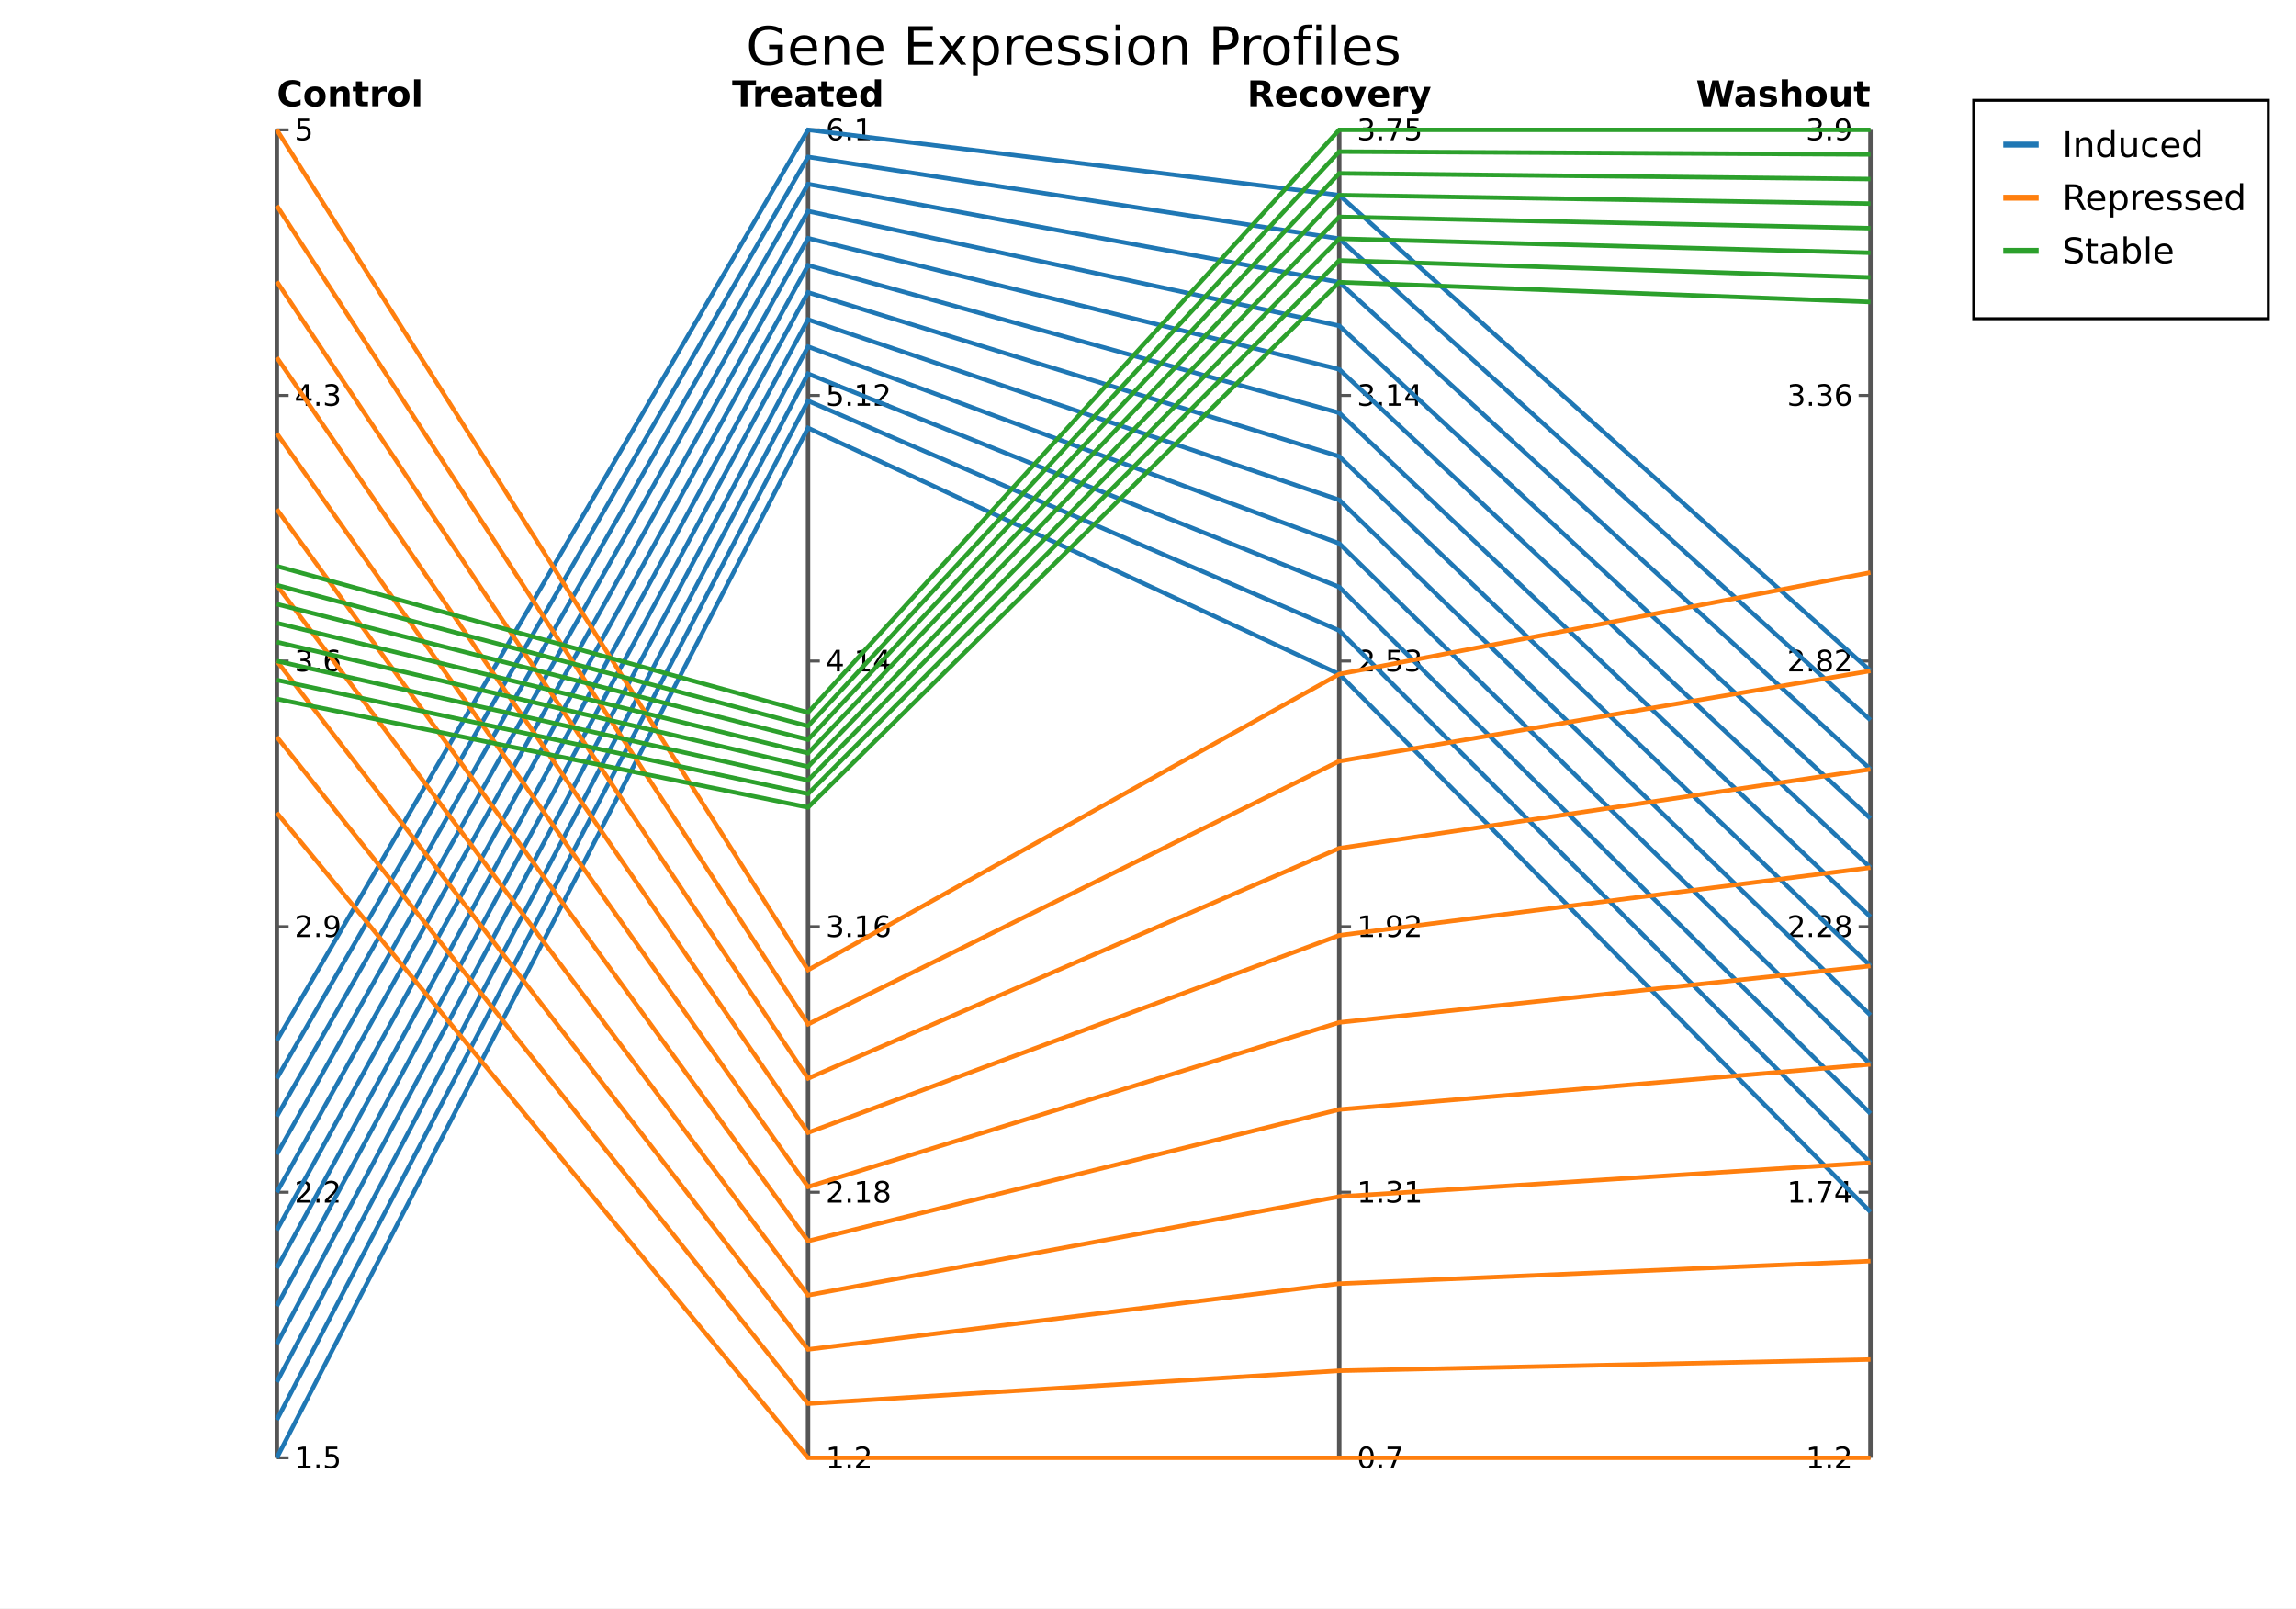
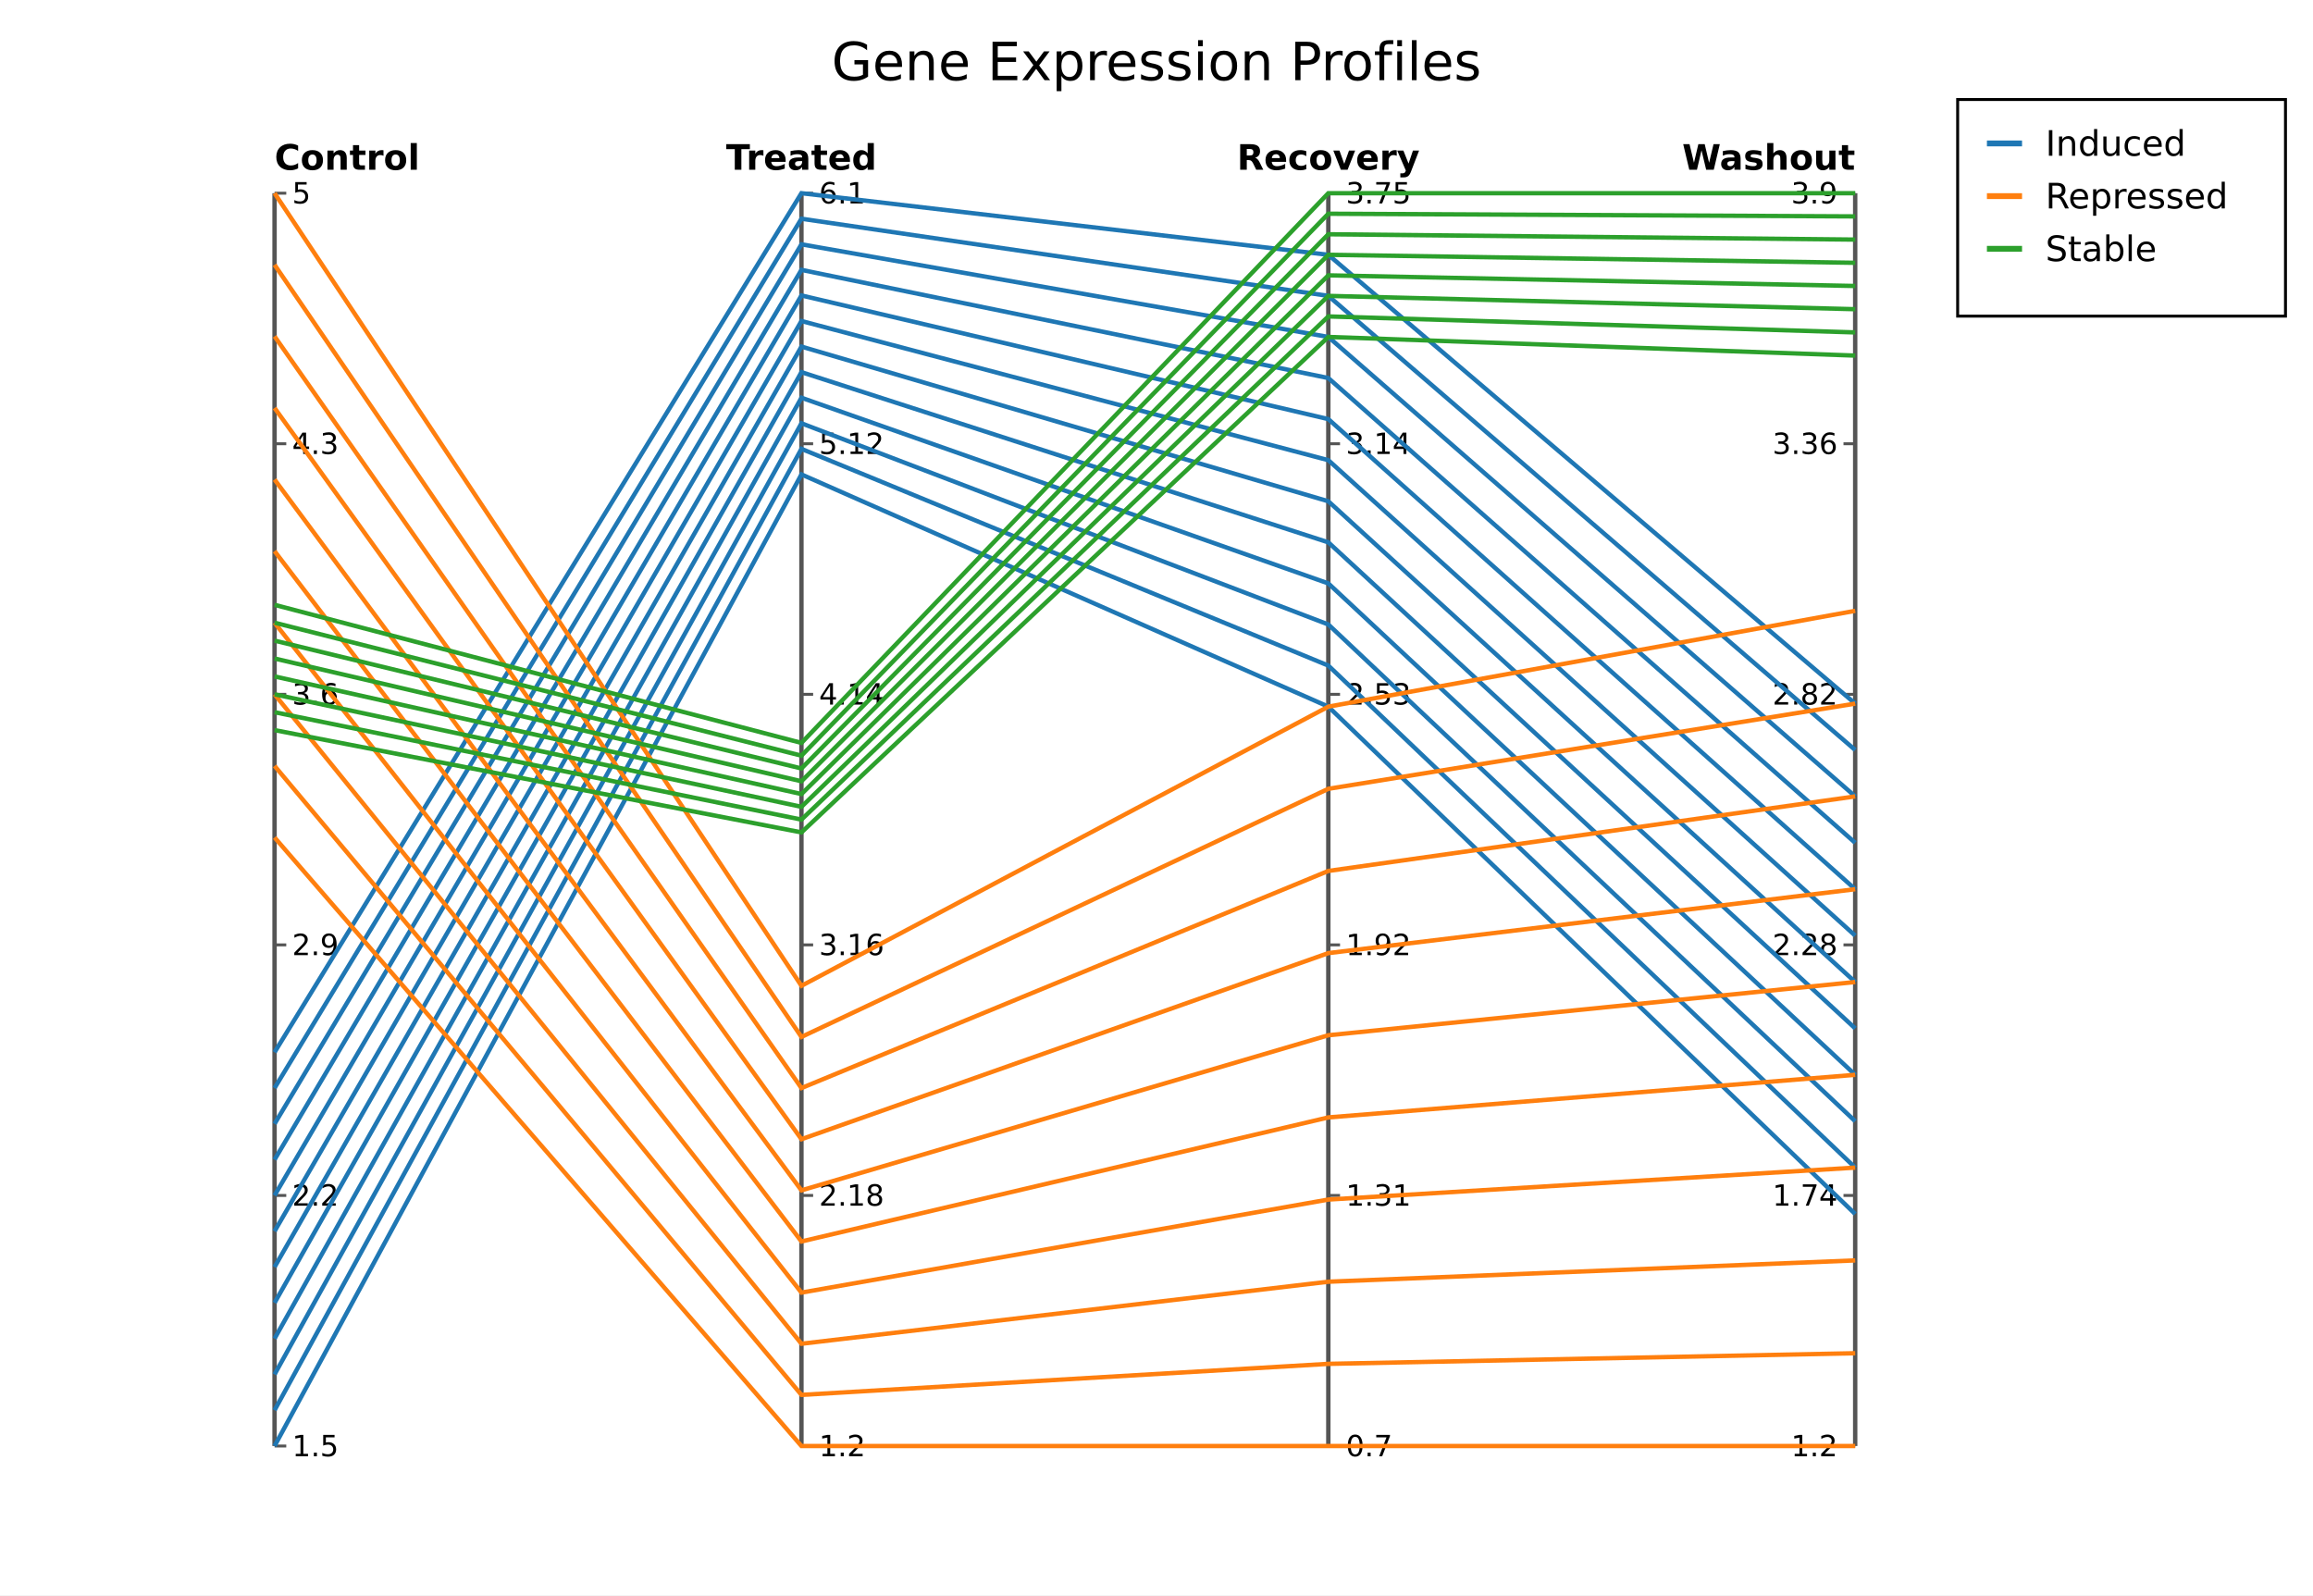
- <svg xmlns="http://www.w3.org/2000/svg" width="778" height="545" font-family="DejaVu Sans, Liberation Sans, Arial, sans-serif" fill="black">
+ <svg xmlns="http://www.w3.org/2000/svg" width="790.2" height="545" font-family="DejaVu Sans, Liberation Sans, Arial, sans-serif" fill="black">
  <rect width="100%" height="100%" fill="white" />
-   <text x="363.8" y="22" font-size="18" text-anchor="middle">Gene Expression Profiles</text>
-   <line x1="93.8" y1="44" x2="93.8" y2="494" stroke="#555555" stroke-width="1.5" />
-   <line x1="273.8" y1="44" x2="273.8" y2="494" stroke="#555555" stroke-width="1.5" />
-   <line x1="453.8" y1="44" x2="453.8" y2="494" stroke="#555555" stroke-width="1.5" />
-   <line x1="633.8" y1="44" x2="633.8" y2="494" stroke="#555555" stroke-width="1.5" />
-   <text x="93.8" y="36" font-size="12" text-anchor="start" font-weight="bold">Control</text>
-   <text x="273.8" y="36" font-size="12" text-anchor="middle" font-weight="bold">Treated</text>
-   <text x="453.8" y="36" font-size="12" text-anchor="middle" font-weight="bold">Recovery</text>
-   <text x="633.8" y="36" font-size="12" text-anchor="end" font-weight="bold">Washout</text>
+   <text x="395.1" y="27.4" font-size="18" text-anchor="middle">Gene Expression Profiles</text>
+   <line x1="93.8" y1="66" x2="93.8" y2="494" stroke="#555555" stroke-width="1.5" />
+   <line x1="273.8" y1="66" x2="273.8" y2="494" stroke="#555555" stroke-width="1.5" />
+   <line x1="453.8" y1="66" x2="453.8" y2="494" stroke="#555555" stroke-width="1.5" />
+   <line x1="633.8" y1="66" x2="633.8" y2="494" stroke="#555555" stroke-width="1.5" />
+   <text x="93.8" y="58" font-size="12" text-anchor="start" font-weight="bold">Control</text>
+   <text x="273.8" y="58" font-size="12" text-anchor="middle" font-weight="bold">Treated</text>
+   <text x="453.8" y="58" font-size="12" text-anchor="middle" font-weight="bold">Recovery</text>
+   <text x="633.8" y="58" font-size="12" text-anchor="end" font-weight="bold">Washout</text>
  <line x1="93.8" y1="494" x2="97.8" y2="494" stroke="#555555" stroke-width="1" />
  <text x="99.8" y="497.5" font-size="10" text-anchor="start">1.5</text>
-   <line x1="93.8" y1="404" x2="97.8" y2="404" stroke="#555555" stroke-width="1" />
-   <text x="99.8" y="407.5" font-size="10" text-anchor="start">2.2</text>
-   <line x1="93.8" y1="314" x2="97.8" y2="314" stroke="#555555" stroke-width="1" />
-   <text x="99.8" y="317.5" font-size="10" text-anchor="start">2.9</text>
-   <line x1="93.8" y1="224" x2="97.8" y2="224" stroke="#555555" stroke-width="1" />
-   <text x="99.8" y="227.5" font-size="10" text-anchor="start">3.6</text>
-   <line x1="93.8" y1="134" x2="97.8" y2="134" stroke="#555555" stroke-width="1" />
-   <text x="99.8" y="137.5" font-size="10" text-anchor="start">4.3</text>
-   <line x1="93.8" y1="44" x2="97.8" y2="44" stroke="#555555" stroke-width="1" />
-   <text x="99.8" y="47.5" font-size="10" text-anchor="start">5</text>
+   <line x1="93.8" y1="408.4" x2="97.8" y2="408.4" stroke="#555555" stroke-width="1" />
+   <text x="99.8" y="411.9" font-size="10" text-anchor="start">2.2</text>
+   <line x1="93.8" y1="322.8" x2="97.8" y2="322.8" stroke="#555555" stroke-width="1" />
+   <text x="99.8" y="326.3" font-size="10" text-anchor="start">2.9</text>
+   <line x1="93.8" y1="237.2" x2="97.8" y2="237.2" stroke="#555555" stroke-width="1" />
+   <text x="99.8" y="240.7" font-size="10" text-anchor="start">3.6</text>
+   <line x1="93.8" y1="151.6" x2="97.8" y2="151.6" stroke="#555555" stroke-width="1" />
+   <text x="99.8" y="155.1" font-size="10" text-anchor="start">4.3</text>
+   <line x1="93.8" y1="66" x2="97.8" y2="66" stroke="#555555" stroke-width="1" />
+   <text x="99.8" y="69.5" font-size="10" text-anchor="start">5</text>
  <line x1="273.8" y1="494" x2="277.8" y2="494" stroke="#555555" stroke-width="1" />
  <text x="279.8" y="497.5" font-size="10" text-anchor="start">1.2</text>
-   <line x1="273.8" y1="404" x2="277.8" y2="404" stroke="#555555" stroke-width="1" />
-   <text x="279.8" y="407.5" font-size="10" text-anchor="start">2.18</text>
-   <line x1="273.8" y1="314" x2="277.8" y2="314" stroke="#555555" stroke-width="1" />
-   <text x="279.8" y="317.5" font-size="10" text-anchor="start">3.16</text>
-   <line x1="273.8" y1="224" x2="277.8" y2="224" stroke="#555555" stroke-width="1" />
-   <text x="279.8" y="227.5" font-size="10" text-anchor="start">4.14</text>
-   <line x1="273.8" y1="134" x2="277.8" y2="134" stroke="#555555" stroke-width="1" />
-   <text x="279.8" y="137.5" font-size="10" text-anchor="start">5.12</text>
-   <line x1="273.8" y1="44" x2="277.8" y2="44" stroke="#555555" stroke-width="1" />
-   <text x="279.8" y="47.5" font-size="10" text-anchor="start">6.1</text>
+   <line x1="273.8" y1="408.4" x2="277.8" y2="408.4" stroke="#555555" stroke-width="1" />
+   <text x="279.8" y="411.9" font-size="10" text-anchor="start">2.18</text>
+   <line x1="273.8" y1="322.8" x2="277.8" y2="322.8" stroke="#555555" stroke-width="1" />
+   <text x="279.8" y="326.3" font-size="10" text-anchor="start">3.16</text>
+   <line x1="273.8" y1="237.2" x2="277.8" y2="237.2" stroke="#555555" stroke-width="1" />
+   <text x="279.8" y="240.7" font-size="10" text-anchor="start">4.14</text>
+   <line x1="273.8" y1="151.6" x2="277.8" y2="151.6" stroke="#555555" stroke-width="1" />
+   <text x="279.8" y="155.1" font-size="10" text-anchor="start">5.12</text>
+   <line x1="273.8" y1="66" x2="277.8" y2="66" stroke="#555555" stroke-width="1" />
+   <text x="279.8" y="69.5" font-size="10" text-anchor="start">6.1</text>
  <line x1="453.8" y1="494" x2="457.8" y2="494" stroke="#555555" stroke-width="1" />
  <text x="459.8" y="497.5" font-size="10" text-anchor="start">0.7</text>
-   <line x1="453.8" y1="404" x2="457.8" y2="404" stroke="#555555" stroke-width="1" />
-   <text x="459.8" y="407.5" font-size="10" text-anchor="start">1.31</text>
-   <line x1="453.8" y1="314" x2="457.8" y2="314" stroke="#555555" stroke-width="1" />
-   <text x="459.8" y="317.5" font-size="10" text-anchor="start">1.92</text>
-   <line x1="453.8" y1="224" x2="457.8" y2="224" stroke="#555555" stroke-width="1" />
-   <text x="459.8" y="227.5" font-size="10" text-anchor="start">2.53</text>
-   <line x1="453.8" y1="134" x2="457.8" y2="134" stroke="#555555" stroke-width="1" />
-   <text x="459.8" y="137.5" font-size="10" text-anchor="start">3.14</text>
-   <line x1="453.8" y1="44" x2="457.8" y2="44" stroke="#555555" stroke-width="1" />
-   <text x="459.8" y="47.5" font-size="10" text-anchor="start">3.75</text>
+   <line x1="453.8" y1="408.4" x2="457.8" y2="408.4" stroke="#555555" stroke-width="1" />
+   <text x="459.8" y="411.9" font-size="10" text-anchor="start">1.31</text>
+   <line x1="453.8" y1="322.8" x2="457.8" y2="322.8" stroke="#555555" stroke-width="1" />
+   <text x="459.8" y="326.3" font-size="10" text-anchor="start">1.92</text>
+   <line x1="453.8" y1="237.2" x2="457.8" y2="237.2" stroke="#555555" stroke-width="1" />
+   <text x="459.8" y="240.7" font-size="10" text-anchor="start">2.53</text>
+   <line x1="453.8" y1="151.6" x2="457.8" y2="151.6" stroke="#555555" stroke-width="1" />
+   <text x="459.8" y="155.1" font-size="10" text-anchor="start">3.14</text>
+   <line x1="453.8" y1="66" x2="457.8" y2="66" stroke="#555555" stroke-width="1" />
+   <text x="459.8" y="69.5" font-size="10" text-anchor="start">3.75</text>
  <line x1="633.8" y1="494" x2="629.8" y2="494" stroke="#555555" stroke-width="1" />
  <text x="627.8" y="497.5" font-size="10" text-anchor="end">1.2</text>
-   <line x1="633.8" y1="404" x2="629.8" y2="404" stroke="#555555" stroke-width="1" />
-   <text x="627.8" y="407.5" font-size="10" text-anchor="end">1.74</text>
-   <line x1="633.8" y1="314" x2="629.8" y2="314" stroke="#555555" stroke-width="1" />
-   <text x="627.8" y="317.5" font-size="10" text-anchor="end">2.28</text>
-   <line x1="633.8" y1="224" x2="629.8" y2="224" stroke="#555555" stroke-width="1" />
-   <text x="627.8" y="227.5" font-size="10" text-anchor="end">2.82</text>
-   <line x1="633.8" y1="134" x2="629.8" y2="134" stroke="#555555" stroke-width="1" />
-   <text x="627.8" y="137.5" font-size="10" text-anchor="end">3.36</text>
-   <line x1="633.8" y1="44" x2="629.8" y2="44" stroke="#555555" stroke-width="1" />
-   <text x="627.8" y="47.5" font-size="10" text-anchor="end">3.9</text>
-   <path d="M 93.80,494.00 L 273.80,145.02 L 453.80,228.43 L 633.80,410.67" stroke="#1f77b4" stroke-width="1.5" fill="none" fill-opacity="0.5" />
-   <path d="M 93.80,481.14 L 273.80,135.84 L 453.80,213.67 L 633.80,394.00" stroke="#1f77b4" stroke-width="1.5" fill="none" fill-opacity="0.5" />
-   <path d="M 93.80,468.29 L 273.80,126.65 L 453.80,198.92 L 633.80,377.33" stroke="#1f77b4" stroke-width="1.5" fill="none" fill-opacity="0.5" />
-   <path d="M 93.80,455.43 L 273.80,117.47 L 453.80,184.16 L 633.80,360.67" stroke="#1f77b4" stroke-width="1.5" fill="none" fill-opacity="0.5" />
-   <path d="M 93.80,442.57 L 273.80,108.29 L 453.80,169.41 L 633.80,344.00" stroke="#1f77b4" stroke-width="1.5" fill="none" fill-opacity="0.5" />
-   <path d="M 93.80,429.71 L 273.80,99.10 L 453.80,154.66 L 633.80,327.33" stroke="#1f77b4" stroke-width="1.5" fill="none" fill-opacity="0.5" />
-   <path d="M 93.80,416.86 L 273.80,89.92 L 453.80,139.90 L 633.80,310.67" stroke="#1f77b4" stroke-width="1.5" fill="none" fill-opacity="0.5" />
-   <path d="M 93.80,404.00 L 273.80,80.73 L 453.80,125.15 L 633.80,294.00" stroke="#1f77b4" stroke-width="1.5" fill="none" fill-opacity="0.5" />
-   <path d="M 93.80,391.14 L 273.80,71.55 L 453.80,110.39 L 633.80,277.33" stroke="#1f77b4" stroke-width="1.5" fill="none" fill-opacity="0.5" />
-   <path d="M 93.80,378.29 L 273.80,62.37 L 453.80,95.64 L 633.80,260.67" stroke="#1f77b4" stroke-width="1.5" fill="none" fill-opacity="0.5" />
-   <path d="M 93.80,365.43 L 273.80,53.18 L 453.80,80.89 L 633.80,244.00" stroke="#1f77b4" stroke-width="1.5" fill="none" fill-opacity="0.5" />
-   <path d="M 93.80,352.57 L 273.80,44.00 L 453.80,66.13 L 633.80,227.33" stroke="#1f77b4" stroke-width="1.5" fill="none" fill-opacity="0.5" />
-   <path d="M 93.80,44.00 L 273.80,328.69 L 453.80,228.43 L 633.80,194.00" stroke="#ff7f0e" stroke-width="1.5" fill="none" fill-opacity="0.5" />
-   <path d="M 93.80,69.71 L 273.80,347.06 L 453.80,257.93 L 633.80,227.33" stroke="#ff7f0e" stroke-width="1.5" fill="none" fill-opacity="0.5" />
-   <path d="M 93.80,95.43 L 273.80,365.43 L 453.80,287.44 L 633.80,260.67" stroke="#ff7f0e" stroke-width="1.5" fill="none" fill-opacity="0.5" />
-   <path d="M 93.80,121.14 L 273.80,383.80 L 453.80,316.95 L 633.80,294.00" stroke="#ff7f0e" stroke-width="1.5" fill="none" fill-opacity="0.5" />
-   <path d="M 93.80,146.86 L 273.80,402.16 L 453.80,346.46 L 633.80,327.33" stroke="#ff7f0e" stroke-width="1.5" fill="none" fill-opacity="0.5" />
-   <path d="M 93.80,172.57 L 273.80,420.53 L 453.80,375.97 L 633.80,360.67" stroke="#ff7f0e" stroke-width="1.5" fill="none" fill-opacity="0.5" />
-   <path d="M 93.80,198.29 L 273.80,438.90 L 453.80,405.48 L 633.80,394.00" stroke="#ff7f0e" stroke-width="1.5" fill="none" fill-opacity="0.5" />
-   <path d="M 93.80,224.00 L 273.80,457.27 L 453.80,434.98 L 633.80,427.33" stroke="#ff7f0e" stroke-width="1.5" fill="none" fill-opacity="0.5" />
-   <path d="M 93.80,249.71 L 273.80,475.63 L 453.80,464.49 L 633.80,460.67" stroke="#ff7f0e" stroke-width="1.5" fill="none" fill-opacity="0.5" />
-   <path d="M 93.80,275.43 L 273.80,494.00 L 453.80,494.00 L 633.80,494.00" stroke="#ff7f0e" stroke-width="1.5" fill="none" fill-opacity="0.5" />
-   <path d="M 93.80,236.86 L 273.80,273.59 L 453.80,95.64 L 633.80,102.33" stroke="#2ca02c" stroke-width="1.5" fill="none" fill-opacity="0.5" />
-   <path d="M 93.80,230.43 L 273.80,269.00 L 453.80,88.26 L 633.80,94.00" stroke="#2ca02c" stroke-width="1.5" fill="none" fill-opacity="0.5" />
-   <path d="M 93.80,224.00 L 273.80,264.41 L 453.80,80.89 L 633.80,85.67" stroke="#2ca02c" stroke-width="1.5" fill="none" fill-opacity="0.5" />
-   <path d="M 93.80,217.57 L 273.80,259.82 L 453.80,73.51 L 633.80,77.33" stroke="#2ca02c" stroke-width="1.5" fill="none" fill-opacity="0.5" />
-   <path d="M 93.80,211.14 L 273.80,255.22 L 453.80,66.13 L 633.80,69.00" stroke="#2ca02c" stroke-width="1.5" fill="none" fill-opacity="0.5" />
-   <path d="M 93.80,204.71 L 273.80,250.63 L 453.80,58.75 L 633.80,60.67" stroke="#2ca02c" stroke-width="1.5" fill="none" fill-opacity="0.5" />
-   <path d="M 93.80,198.29 L 273.80,246.04 L 453.80,51.38 L 633.80,52.33" stroke="#2ca02c" stroke-width="1.5" fill="none" fill-opacity="0.5" />
-   <path d="M 93.80,191.86 L 273.80,241.45 L 453.80,44.00 L 633.80,44.00" stroke="#2ca02c" stroke-width="1.5" fill="none" fill-opacity="0.5" />
-   <rect x="668.8" y="34" width="99.8" height="74" fill="#ffffff" />
-   <rect x="668.8" y="34" width="99.8" height="74" fill="none" stroke="#000000" stroke-width="1" />
+   <line x1="633.8" y1="408.4" x2="629.8" y2="408.4" stroke="#555555" stroke-width="1" />
+   <text x="627.8" y="411.9" font-size="10" text-anchor="end">1.74</text>
+   <line x1="633.8" y1="322.8" x2="629.8" y2="322.8" stroke="#555555" stroke-width="1" />
+   <text x="627.8" y="326.3" font-size="10" text-anchor="end">2.28</text>
+   <line x1="633.8" y1="237.2" x2="629.8" y2="237.2" stroke="#555555" stroke-width="1" />
+   <text x="627.8" y="240.7" font-size="10" text-anchor="end">2.82</text>
+   <line x1="633.8" y1="151.6" x2="629.8" y2="151.6" stroke="#555555" stroke-width="1" />
+   <text x="627.8" y="155.1" font-size="10" text-anchor="end">3.36</text>
+   <line x1="633.8" y1="66" x2="629.8" y2="66" stroke="#555555" stroke-width="1" />
+   <text x="627.8" y="69.5" font-size="10" text-anchor="end">3.9</text>
+   <path d="M 93.80,494.00 L 273.80,162.08 L 453.80,241.41 L 633.80,414.74" stroke="#1f77b4" stroke-width="1.5" fill="none" fill-opacity="0.5" />
+   <path d="M 93.80,481.77 L 273.80,153.35 L 453.80,227.38 L 633.80,398.89" stroke="#1f77b4" stroke-width="1.5" fill="none" fill-opacity="0.5" />
+   <path d="M 93.80,469.54 L 273.80,144.61 L 453.80,213.34 L 633.80,383.04" stroke="#1f77b4" stroke-width="1.5" fill="none" fill-opacity="0.5" />
+   <path d="M 93.80,457.31 L 273.80,135.88 L 453.80,199.31 L 633.80,367.19" stroke="#1f77b4" stroke-width="1.5" fill="none" fill-opacity="0.5" />
+   <path d="M 93.80,445.09 L 273.80,127.14 L 453.80,185.28 L 633.80,351.33" stroke="#1f77b4" stroke-width="1.5" fill="none" fill-opacity="0.5" />
+   <path d="M 93.80,432.86 L 273.80,118.41 L 453.80,171.25 L 633.80,335.48" stroke="#1f77b4" stroke-width="1.5" fill="none" fill-opacity="0.5" />
+   <path d="M 93.80,420.63 L 273.80,109.67 L 453.80,157.21 L 633.80,319.63" stroke="#1f77b4" stroke-width="1.5" fill="none" fill-opacity="0.5" />
+   <path d="M 93.80,408.40 L 273.80,100.94 L 453.80,143.18 L 633.80,303.78" stroke="#1f77b4" stroke-width="1.5" fill="none" fill-opacity="0.5" />
+   <path d="M 93.80,396.17 L 273.80,92.20 L 453.80,129.15 L 633.80,287.93" stroke="#1f77b4" stroke-width="1.5" fill="none" fill-opacity="0.5" />
+   <path d="M 93.80,383.94 L 273.80,83.47 L 453.80,115.11 L 633.80,272.07" stroke="#1f77b4" stroke-width="1.5" fill="none" fill-opacity="0.5" />
+   <path d="M 93.80,371.71 L 273.80,74.73 L 453.80,101.08 L 633.80,256.22" stroke="#1f77b4" stroke-width="1.5" fill="none" fill-opacity="0.5" />
+   <path d="M 93.80,359.49 L 273.80,66.00 L 453.80,87.05 L 633.80,240.37" stroke="#1f77b4" stroke-width="1.5" fill="none" fill-opacity="0.5" />
+   <path d="M 93.80,66.00 L 273.80,336.78 L 453.80,241.41 L 633.80,208.67" stroke="#ff7f0e" stroke-width="1.5" fill="none" fill-opacity="0.5" />
+   <path d="M 93.80,90.46 L 273.80,354.24 L 453.80,269.48 L 633.80,240.37" stroke="#ff7f0e" stroke-width="1.5" fill="none" fill-opacity="0.5" />
+   <path d="M 93.80,114.91 L 273.80,371.71 L 453.80,297.54 L 633.80,272.07" stroke="#ff7f0e" stroke-width="1.5" fill="none" fill-opacity="0.5" />
+   <path d="M 93.80,139.37 L 273.80,389.18 L 453.80,325.61 L 633.80,303.78" stroke="#ff7f0e" stroke-width="1.5" fill="none" fill-opacity="0.5" />
+   <path d="M 93.80,163.83 L 273.80,406.65 L 453.80,353.67 L 633.80,335.48" stroke="#ff7f0e" stroke-width="1.5" fill="none" fill-opacity="0.5" />
+   <path d="M 93.80,188.29 L 273.80,424.12 L 453.80,381.74 L 633.80,367.19" stroke="#ff7f0e" stroke-width="1.5" fill="none" fill-opacity="0.5" />
+   <path d="M 93.80,212.74 L 273.80,441.59 L 453.80,409.80 L 633.80,398.89" stroke="#ff7f0e" stroke-width="1.5" fill="none" fill-opacity="0.5" />
+   <path d="M 93.80,237.20 L 273.80,459.06 L 453.80,437.87 L 633.80,430.59" stroke="#ff7f0e" stroke-width="1.5" fill="none" fill-opacity="0.5" />
+   <path d="M 93.80,261.66 L 273.80,476.53 L 453.80,465.93 L 633.80,462.30" stroke="#ff7f0e" stroke-width="1.5" fill="none" fill-opacity="0.5" />
+   <path d="M 93.80,286.11 L 273.80,494.00 L 453.80,494.00 L 633.80,494.00" stroke="#ff7f0e" stroke-width="1.5" fill="none" fill-opacity="0.5" />
+   <path d="M 93.80,249.43 L 273.80,284.37 L 453.80,115.11 L 633.80,121.48" stroke="#2ca02c" stroke-width="1.5" fill="none" fill-opacity="0.5" />
+   <path d="M 93.80,243.31 L 273.80,280.00 L 453.80,108.10 L 633.80,113.56" stroke="#2ca02c" stroke-width="1.5" fill="none" fill-opacity="0.5" />
+   <path d="M 93.80,237.20 L 273.80,275.63 L 453.80,101.08 L 633.80,105.63" stroke="#2ca02c" stroke-width="1.5" fill="none" fill-opacity="0.5" />
+   <path d="M 93.80,231.09 L 273.80,271.27 L 453.80,94.07 L 633.80,97.70" stroke="#2ca02c" stroke-width="1.5" fill="none" fill-opacity="0.5" />
+   <path d="M 93.80,224.97 L 273.80,266.90 L 453.80,87.05 L 633.80,89.78" stroke="#2ca02c" stroke-width="1.5" fill="none" fill-opacity="0.5" />
+   <path d="M 93.80,218.86 L 273.80,262.53 L 453.80,80.03 L 633.80,81.85" stroke="#2ca02c" stroke-width="1.5" fill="none" fill-opacity="0.5" />
+   <path d="M 93.80,212.74 L 273.80,258.16 L 453.80,73.02 L 633.80,73.93" stroke="#2ca02c" stroke-width="1.5" fill="none" fill-opacity="0.5" />
+   <path d="M 93.80,206.63 L 273.80,253.80 L 453.80,66.00 L 633.80,66.00" stroke="#2ca02c" stroke-width="1.5" fill="none" fill-opacity="0.5" />
+   <rect x="668.8" y="34" width="112" height="74" fill="#ffffff" />
+   <rect x="668.8" y="34" width="112" height="74" fill="none" stroke="#000000" stroke-width="1" />
  <text x="698.8" y="53.2" font-size="12" text-anchor="start">Induced</text>
  <line x1="678.8" y1="49" x2="690.8" y2="49" stroke="#1f77b4" stroke-width="2" />
  <text x="698.8" y="71.2" font-size="12" text-anchor="start">Repressed</text>
  <line x1="678.8" y1="67" x2="690.8" y2="67" stroke="#ff7f0e" stroke-width="2" />
  <text x="698.8" y="89.2" font-size="12" text-anchor="start">Stable</text>
  <line x1="678.8" y1="85" x2="690.8" y2="85" stroke="#2ca02c" stroke-width="2" />
</svg>
